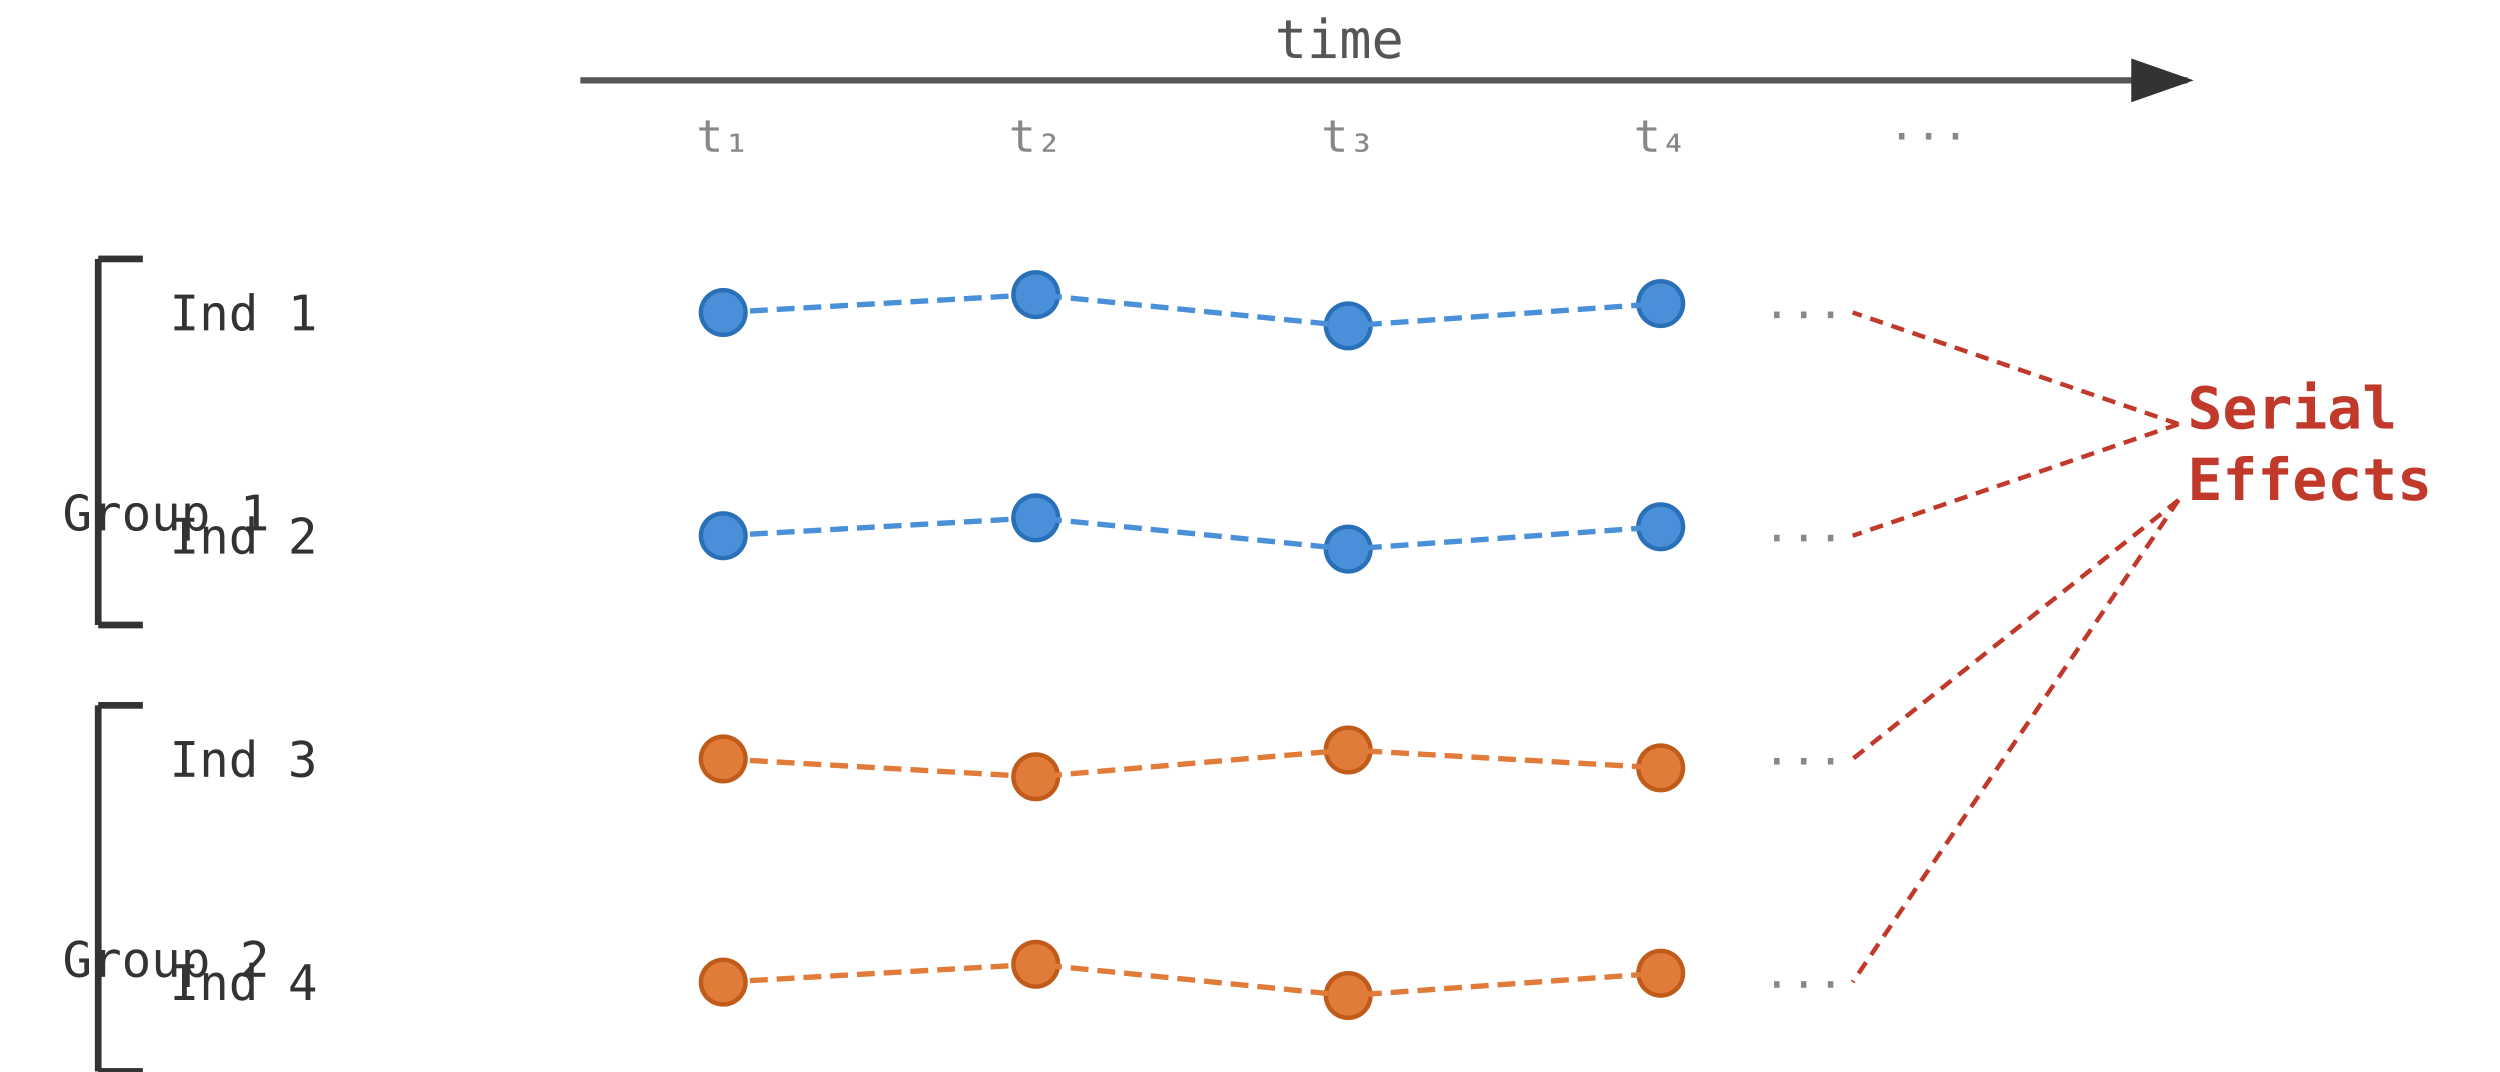
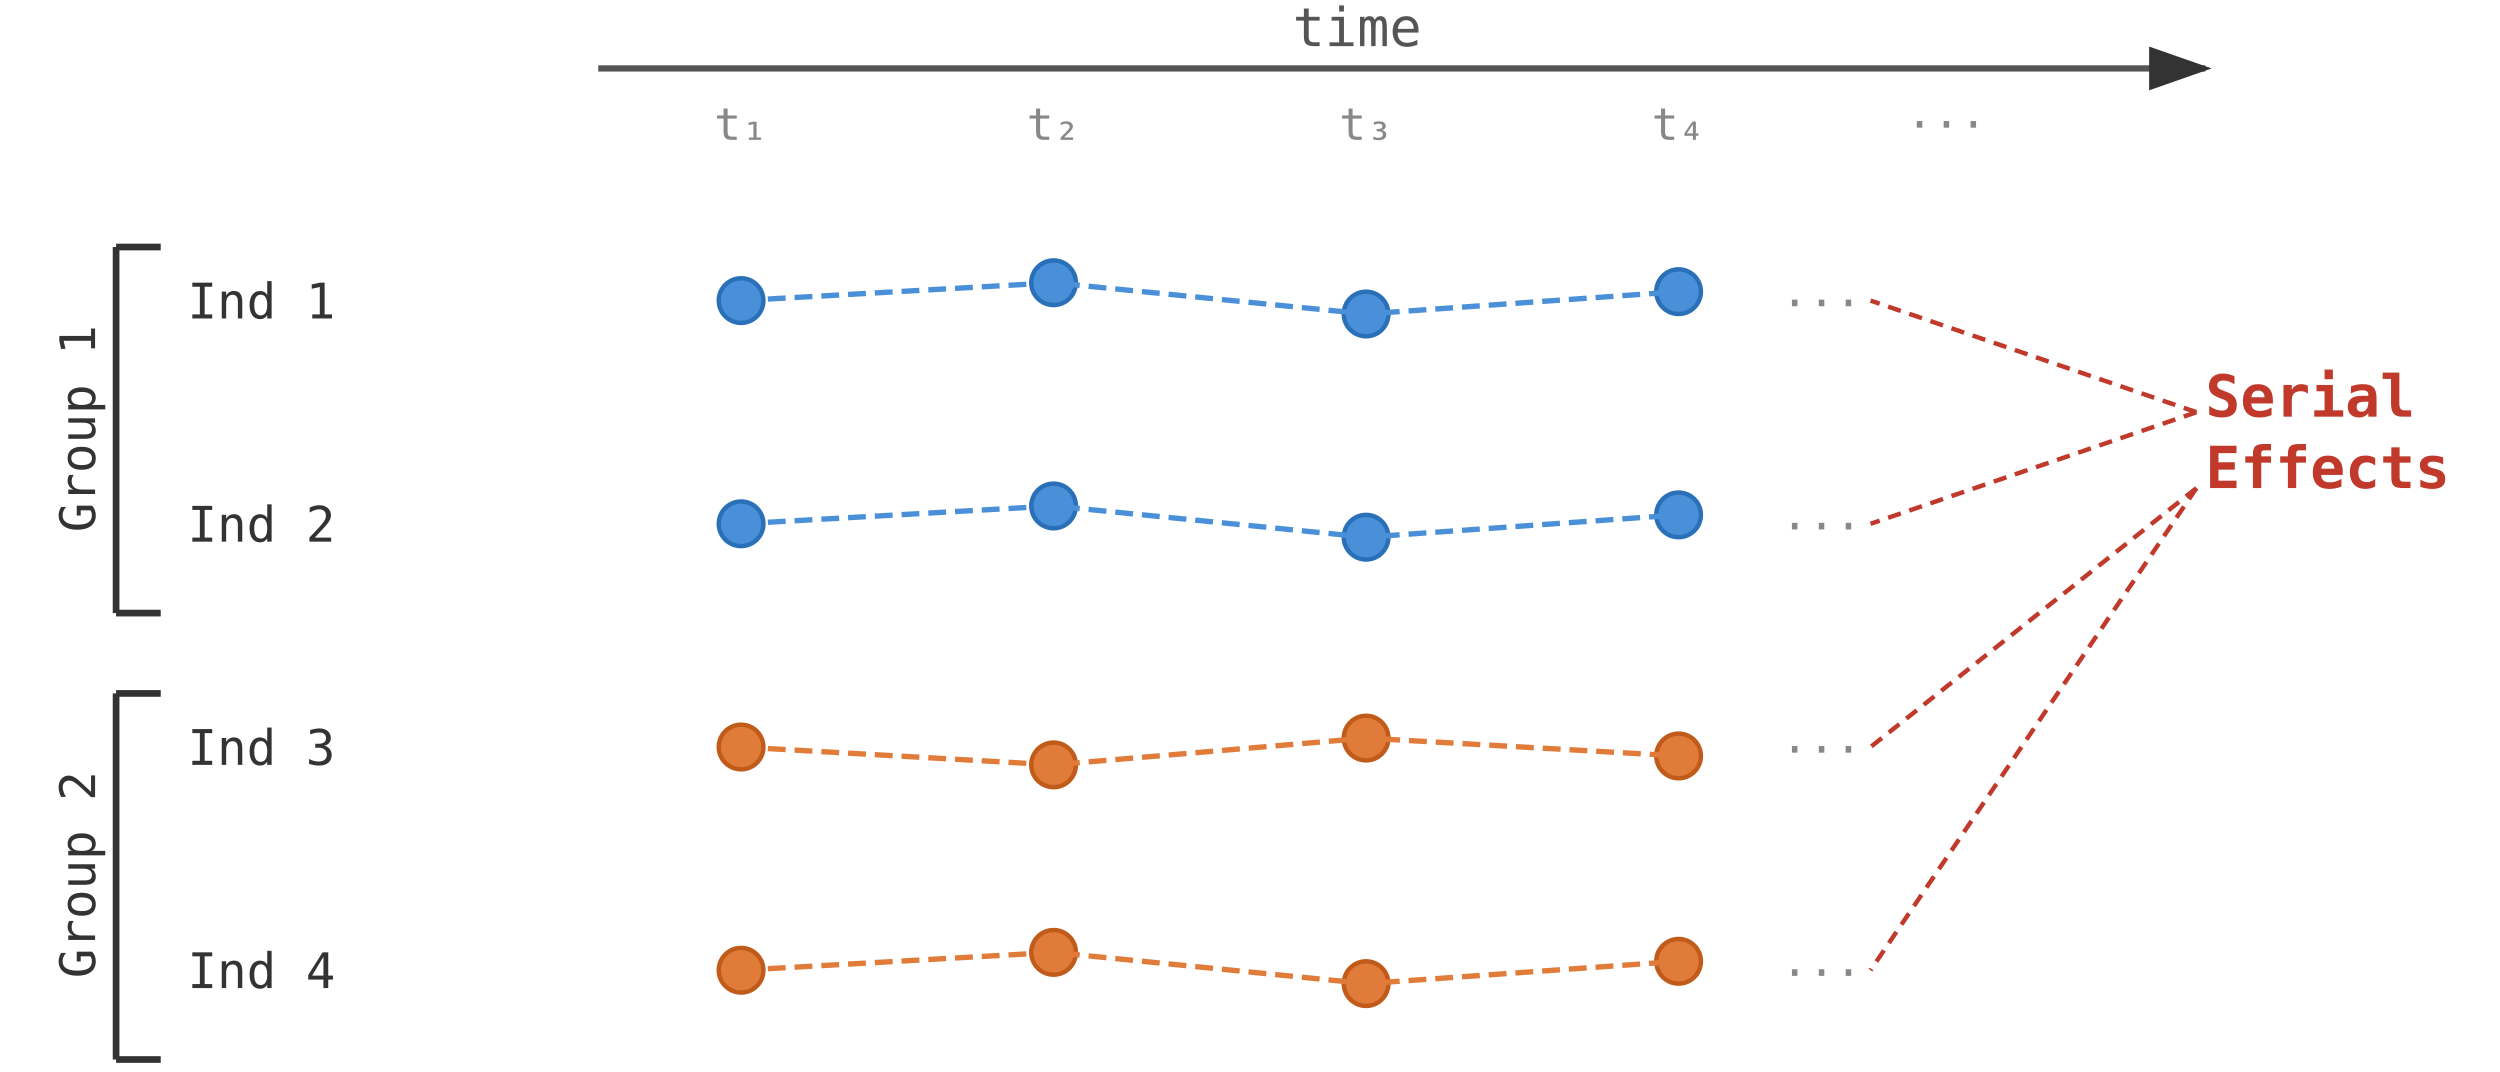
- <svg xmlns="http://www.w3.org/2000/svg" viewBox="0 0 560 240" width="560" height="240">
-   <defs>
+ <svg xmlns="http://www.w3.org/2000/svg" viewBox="0 0 560 240" width="560" height="240" version="1.1" id="svg31">
+   <defs id="defs1">
    <marker id="arrow" markerWidth="10" markerHeight="7" refX="9" refY="3.5" orient="auto">
-       <polygon points="0 0, 10 3.5, 0 7" fill="#333" />
+       <polygon points="0 0, 10 3.5, 0 7" fill="#333" id="polygon1" />
    </marker>
  </defs>
-   <line x1="130" y1="18" x2="490" y2="18" stroke="#555" stroke-width="1.4" marker-end="url(#arrow)" />
-   <text x="300" y="13" text-anchor="middle" font-family="Ubuntu Mono, monospace" font-size="12" fill="#555">time</text>
-   <text x="162" y="34" text-anchor="middle" font-family="Ubuntu Mono, monospace" font-size="10" fill="#888">t₁</text>
-   <text x="232" y="34" text-anchor="middle" font-family="Ubuntu Mono, monospace" font-size="10" fill="#888">t₂</text>
-   <text x="302" y="34" text-anchor="middle" font-family="Ubuntu Mono, monospace" font-size="10" fill="#888">t₃</text>
-   <text x="372" y="34" text-anchor="middle" font-family="Ubuntu Mono, monospace" font-size="10" fill="#888">t₄</text>
-   <text x="432" y="34" text-anchor="middle" font-family="Ubuntu Mono, monospace" font-size="10" fill="#888">···</text>
-   <line x1="22" y1="58" x2="22" y2="140" stroke="#333" stroke-width="1.5" />
-   <line x1="22" y1="58" x2="32" y2="58" stroke="#333" stroke-width="1.5" />
-   <line x1="22" y1="140" x2="32" y2="140" stroke="#333" stroke-width="1.5" />
-   <text x="2" y="103" font-family="Ubuntu Mono, monospace" font-size="11" fill="#333" writing-mode="tb" transform="rotate(-90,14,103)">Group 1</text>
-   <text x="38" y="74" font-family="Ubuntu Mono, monospace" font-size="11" fill="#333">Ind 1</text>
-   <circle cx="162" cy="70" r="5" fill="#4a90d9" stroke="#2a70b9" stroke-width="1" />
-   <circle cx="232" cy="66" r="5" fill="#4a90d9" stroke="#2a70b9" stroke-width="1" />
-   <circle cx="302" cy="73" r="5" fill="#4a90d9" stroke="#2a70b9" stroke-width="1" />
-   <circle cx="372" cy="68" r="5" fill="#4a90d9" stroke="#2a70b9" stroke-width="1" />
-   <polyline points="162,70 232,66 302,73 372,68" fill="none" stroke="#4a90d9" stroke-width="1.2" stroke-dasharray="4 2" />
-   <text x="395" y="74" font-family="Ubuntu Mono, monospace" font-size="10" fill="#888">···</text>
-   <text x="38" y="124" font-family="Ubuntu Mono, monospace" font-size="11" fill="#333">Ind 2</text>
-   <circle cx="162" cy="120" r="5" fill="#4a90d9" stroke="#2a70b9" stroke-width="1" />
-   <circle cx="232" cy="116" r="5" fill="#4a90d9" stroke="#2a70b9" stroke-width="1" />
-   <circle cx="302" cy="123" r="5" fill="#4a90d9" stroke="#2a70b9" stroke-width="1" />
-   <circle cx="372" cy="118" r="5" fill="#4a90d9" stroke="#2a70b9" stroke-width="1" />
-   <polyline points="162,120 232,116 302,123 372,118" fill="none" stroke="#4a90d9" stroke-width="1.2" stroke-dasharray="4 2" />
-   <text x="395" y="124" font-family="Ubuntu Mono, monospace" font-size="10" fill="#888">···</text>
-   <line x1="22" y1="158" x2="22" y2="240" stroke="#333" stroke-width="1.5" />
-   <line x1="22" y1="158" x2="32" y2="158" stroke="#333" stroke-width="1.5" />
-   <line x1="22" y1="240" x2="32" y2="240" stroke="#333" stroke-width="1.5" />
-   <text x="2" y="203" font-family="Ubuntu Mono, monospace" font-size="11" fill="#333" writing-mode="tb" transform="rotate(-90,14,203)">Group 2</text>
-   <text x="38" y="174" font-family="Ubuntu Mono, monospace" font-size="11" fill="#333">Ind 3</text>
-   <circle cx="162" cy="170" r="5" fill="#e07b3a" stroke="#c05b1a" stroke-width="1" />
-   <circle cx="232" cy="174" r="5" fill="#e07b3a" stroke="#c05b1a" stroke-width="1" />
-   <circle cx="302" cy="168" r="5" fill="#e07b3a" stroke="#c05b1a" stroke-width="1" />
-   <circle cx="372" cy="172" r="5" fill="#e07b3a" stroke="#c05b1a" stroke-width="1" />
-   <polyline points="162,170 232,174 302,168 372,172" fill="none" stroke="#e07b3a" stroke-width="1.2" stroke-dasharray="4 2" />
-   <text x="395" y="174" font-family="Ubuntu Mono, monospace" font-size="10" fill="#888">···</text>
-   <text x="38" y="224" font-family="Ubuntu Mono, monospace" font-size="11" fill="#333">Ind 4</text>
-   <circle cx="162" cy="220" r="5" fill="#e07b3a" stroke="#c05b1a" stroke-width="1" />
-   <circle cx="232" cy="216" r="5" fill="#e07b3a" stroke="#c05b1a" stroke-width="1" />
-   <circle cx="302" cy="223" r="5" fill="#e07b3a" stroke="#c05b1a" stroke-width="1" />
-   <circle cx="372" cy="218" r="5" fill="#e07b3a" stroke="#c05b1a" stroke-width="1" />
-   <polyline points="162,220 232,216 302,223 372,218" fill="none" stroke="#e07b3a" stroke-width="1.2" stroke-dasharray="4 2" />
-   <text x="395" y="224" font-family="Ubuntu Mono, monospace" font-size="10" fill="#888">···</text>
-   <text x="490" y="96" font-family="Ubuntu Mono, monospace" font-size="13" fill="#c0392b" font-weight="bold">Serial</text>
-   <text x="490" y="112" font-family="Ubuntu Mono, monospace" font-size="13" fill="#c0392b" font-weight="bold">Effects</text>
-   <line x1="488" y1="95" x2="415" y2="70" stroke="#c0392b" stroke-width="1" stroke-dasharray="3 2" />
-   <line x1="488" y1="95" x2="415" y2="120" stroke="#c0392b" stroke-width="1" stroke-dasharray="3 2" />
-   <line x1="488" y1="112" x2="415" y2="170" stroke="#c0392b" stroke-width="1" stroke-dasharray="3 2" />
-   <line x1="488" y1="112" x2="415" y2="220" stroke="#c0392b" stroke-width="1" stroke-dasharray="3 2" />
+   <g id="g31" transform="translate(4.002929,-2.667969)">
+     <line x1="130" y1="18" x2="490" y2="18" stroke="#555555" stroke-width="1.4" marker-end="url(#arrow)" id="line1" />
+     <text x="300" y="13" text-anchor="middle" font-family="'Ubuntu Mono', monospace" font-size="12px" fill="#555555" id="text1">time</text>
+     <text x="162" y="34" text-anchor="middle" font-family="'Ubuntu Mono', monospace" font-size="10px" fill="#888888" id="text2">t₁</text>
+     <text x="232" y="34" text-anchor="middle" font-family="'Ubuntu Mono', monospace" font-size="10px" fill="#888888" id="text3">t₂</text>
+     <text x="302" y="34" text-anchor="middle" font-family="'Ubuntu Mono', monospace" font-size="10px" fill="#888888" id="text4">t₃</text>
+     <text x="372" y="34" text-anchor="middle" font-family="'Ubuntu Mono', monospace" font-size="10px" fill="#888888" id="text5">t₄</text>
+     <text x="432" y="34" text-anchor="middle" font-family="'Ubuntu Mono', monospace" font-size="10px" fill="#888888" id="text6">···</text>
+     <line x1="22" y1="58" x2="22" y2="140" stroke="#333333" stroke-width="1.5" id="line6" />
+     <line x1="22" y1="58" x2="32" y2="58" stroke="#333333" stroke-width="1.5" id="line7" />
+     <line x1="22" y1="140" x2="32" y2="140" stroke="#333333" stroke-width="1.5" id="line8" />
+     <text x="-13.489" y="-121.878" font-family="'Ubuntu Mono', monospace" font-size="11px" fill="#333333" writing-mode="tb-rl" transform="scale(-1)" id="text8">Group 1</text>
+     <text x="38" y="74" font-family="'Ubuntu Mono', monospace" font-size="11px" fill="#333333" id="text9">Ind 1</text>
+     <circle cx="162" cy="70" r="5" fill="#4a90d9" stroke="#2a70b9" stroke-width="1" id="circle9" />
+     <circle cx="232" cy="66" r="5" fill="#4a90d9" stroke="#2a70b9" stroke-width="1" id="circle10" />
+     <circle cx="302" cy="73" r="5" fill="#4a90d9" stroke="#2a70b9" stroke-width="1" id="circle11" />
+     <circle cx="372" cy="68" r="5" fill="#4a90d9" stroke="#2a70b9" stroke-width="1" id="circle12" />
+     <polyline points="162,70 232,66 302,73 372,68" fill="none" stroke="#4a90d9" stroke-width="1.2" stroke-dasharray="4, 2" id="polyline12" />
+     <text x="395" y="74" font-family="'Ubuntu Mono', monospace" font-size="10px" fill="#888888" id="text12">···</text>
+     <text x="38" y="124" font-family="'Ubuntu Mono', monospace" font-size="11px" fill="#333333" id="text13">Ind 2</text>
+     <circle cx="162" cy="120" r="5" fill="#4a90d9" stroke="#2a70b9" stroke-width="1" id="circle13" />
+     <circle cx="232" cy="116" r="5" fill="#4a90d9" stroke="#2a70b9" stroke-width="1" id="circle14" />
+     <circle cx="302" cy="123" r="5" fill="#4a90d9" stroke="#2a70b9" stroke-width="1" id="circle15" />
+     <circle cx="372" cy="118" r="5" fill="#4a90d9" stroke="#2a70b9" stroke-width="1" id="circle16" />
+     <polyline points="162,120 232,116 302,123 372,118" fill="none" stroke="#4a90d9" stroke-width="1.2" stroke-dasharray="4, 2" id="polyline16" />
+     <text x="395" y="124" font-family="'Ubuntu Mono', monospace" font-size="10px" fill="#888888" id="text16">···</text>
+     <line x1="22" y1="158" x2="22" y2="240" stroke="#333333" stroke-width="1.5" id="line16" />
+     <line x1="22" y1="158" x2="32" y2="158" stroke="#333333" stroke-width="1.5" id="line17" />
+     <line x1="22" y1="240" x2="32" y2="240" stroke="#333333" stroke-width="1.5" id="line18" />
+     <text x="-13.489" y="-221.779" font-family="'Ubuntu Mono', monospace" font-size="11px" fill="#333333" writing-mode="tb-rl" transform="scale(-1)" id="text18">Group 2</text>
+     <text x="38" y="174" font-family="'Ubuntu Mono', monospace" font-size="11px" fill="#333333" id="text19">Ind 3</text>
+     <circle cx="162" cy="170" r="5" fill="#e07b3a" stroke="#c05b1a" stroke-width="1" id="circle19" />
+     <circle cx="232" cy="174" r="5" fill="#e07b3a" stroke="#c05b1a" stroke-width="1" id="circle20" />
+     <circle cx="302" cy="168" r="5" fill="#e07b3a" stroke="#c05b1a" stroke-width="1" id="circle21" />
+     <circle cx="372" cy="172" r="5" fill="#e07b3a" stroke="#c05b1a" stroke-width="1" id="circle22" />
+     <polyline points="162,170 232,174 302,168 372,172" fill="none" stroke="#e07b3a" stroke-width="1.2" stroke-dasharray="4, 2" id="polyline22" />
+     <text x="395" y="174" font-family="'Ubuntu Mono', monospace" font-size="10px" fill="#888888" id="text22">···</text>
+     <text x="38" y="224" font-family="'Ubuntu Mono', monospace" font-size="11px" fill="#333333" id="text23">Ind 4</text>
+     <circle cx="162" cy="220" r="5" fill="#e07b3a" stroke="#c05b1a" stroke-width="1" id="circle23" />
+     <circle cx="232" cy="216" r="5" fill="#e07b3a" stroke="#c05b1a" stroke-width="1" id="circle24" />
+     <circle cx="302" cy="223" r="5" fill="#e07b3a" stroke="#c05b1a" stroke-width="1" id="circle25" />
+     <circle cx="372" cy="218" r="5" fill="#e07b3a" stroke="#c05b1a" stroke-width="1" id="circle26" />
+     <polyline points="162,220 232,216 302,223 372,218" fill="none" stroke="#e07b3a" stroke-width="1.2" stroke-dasharray="4, 2" id="polyline26" />
+     <text x="395" y="224" font-family="'Ubuntu Mono', monospace" font-size="10px" fill="#888888" id="text26">···</text>
+     <text x="490" y="96" font-family="'Ubuntu Mono', monospace" font-size="13px" fill="#c0392b" font-weight="bold" id="text27">Serial</text>
+     <text x="490" y="112" font-family="'Ubuntu Mono', monospace" font-size="13px" fill="#c0392b" font-weight="bold" id="text28">Effects</text>
+     <line x1="488" y1="95" x2="415" y2="70" stroke="#c0392b" stroke-width="1" stroke-dasharray="3, 2" id="line28" />
+     <line x1="488" y1="95" x2="415" y2="120" stroke="#c0392b" stroke-width="1" stroke-dasharray="3, 2" id="line29" />
+     <line x1="488" y1="112" x2="415" y2="170" stroke="#c0392b" stroke-width="1" stroke-dasharray="3, 2" id="line30" />
+     <line x1="488" y1="112" x2="415" y2="220" stroke="#c0392b" stroke-width="1" stroke-dasharray="3, 2" id="line31" />
+   </g>
</svg>
